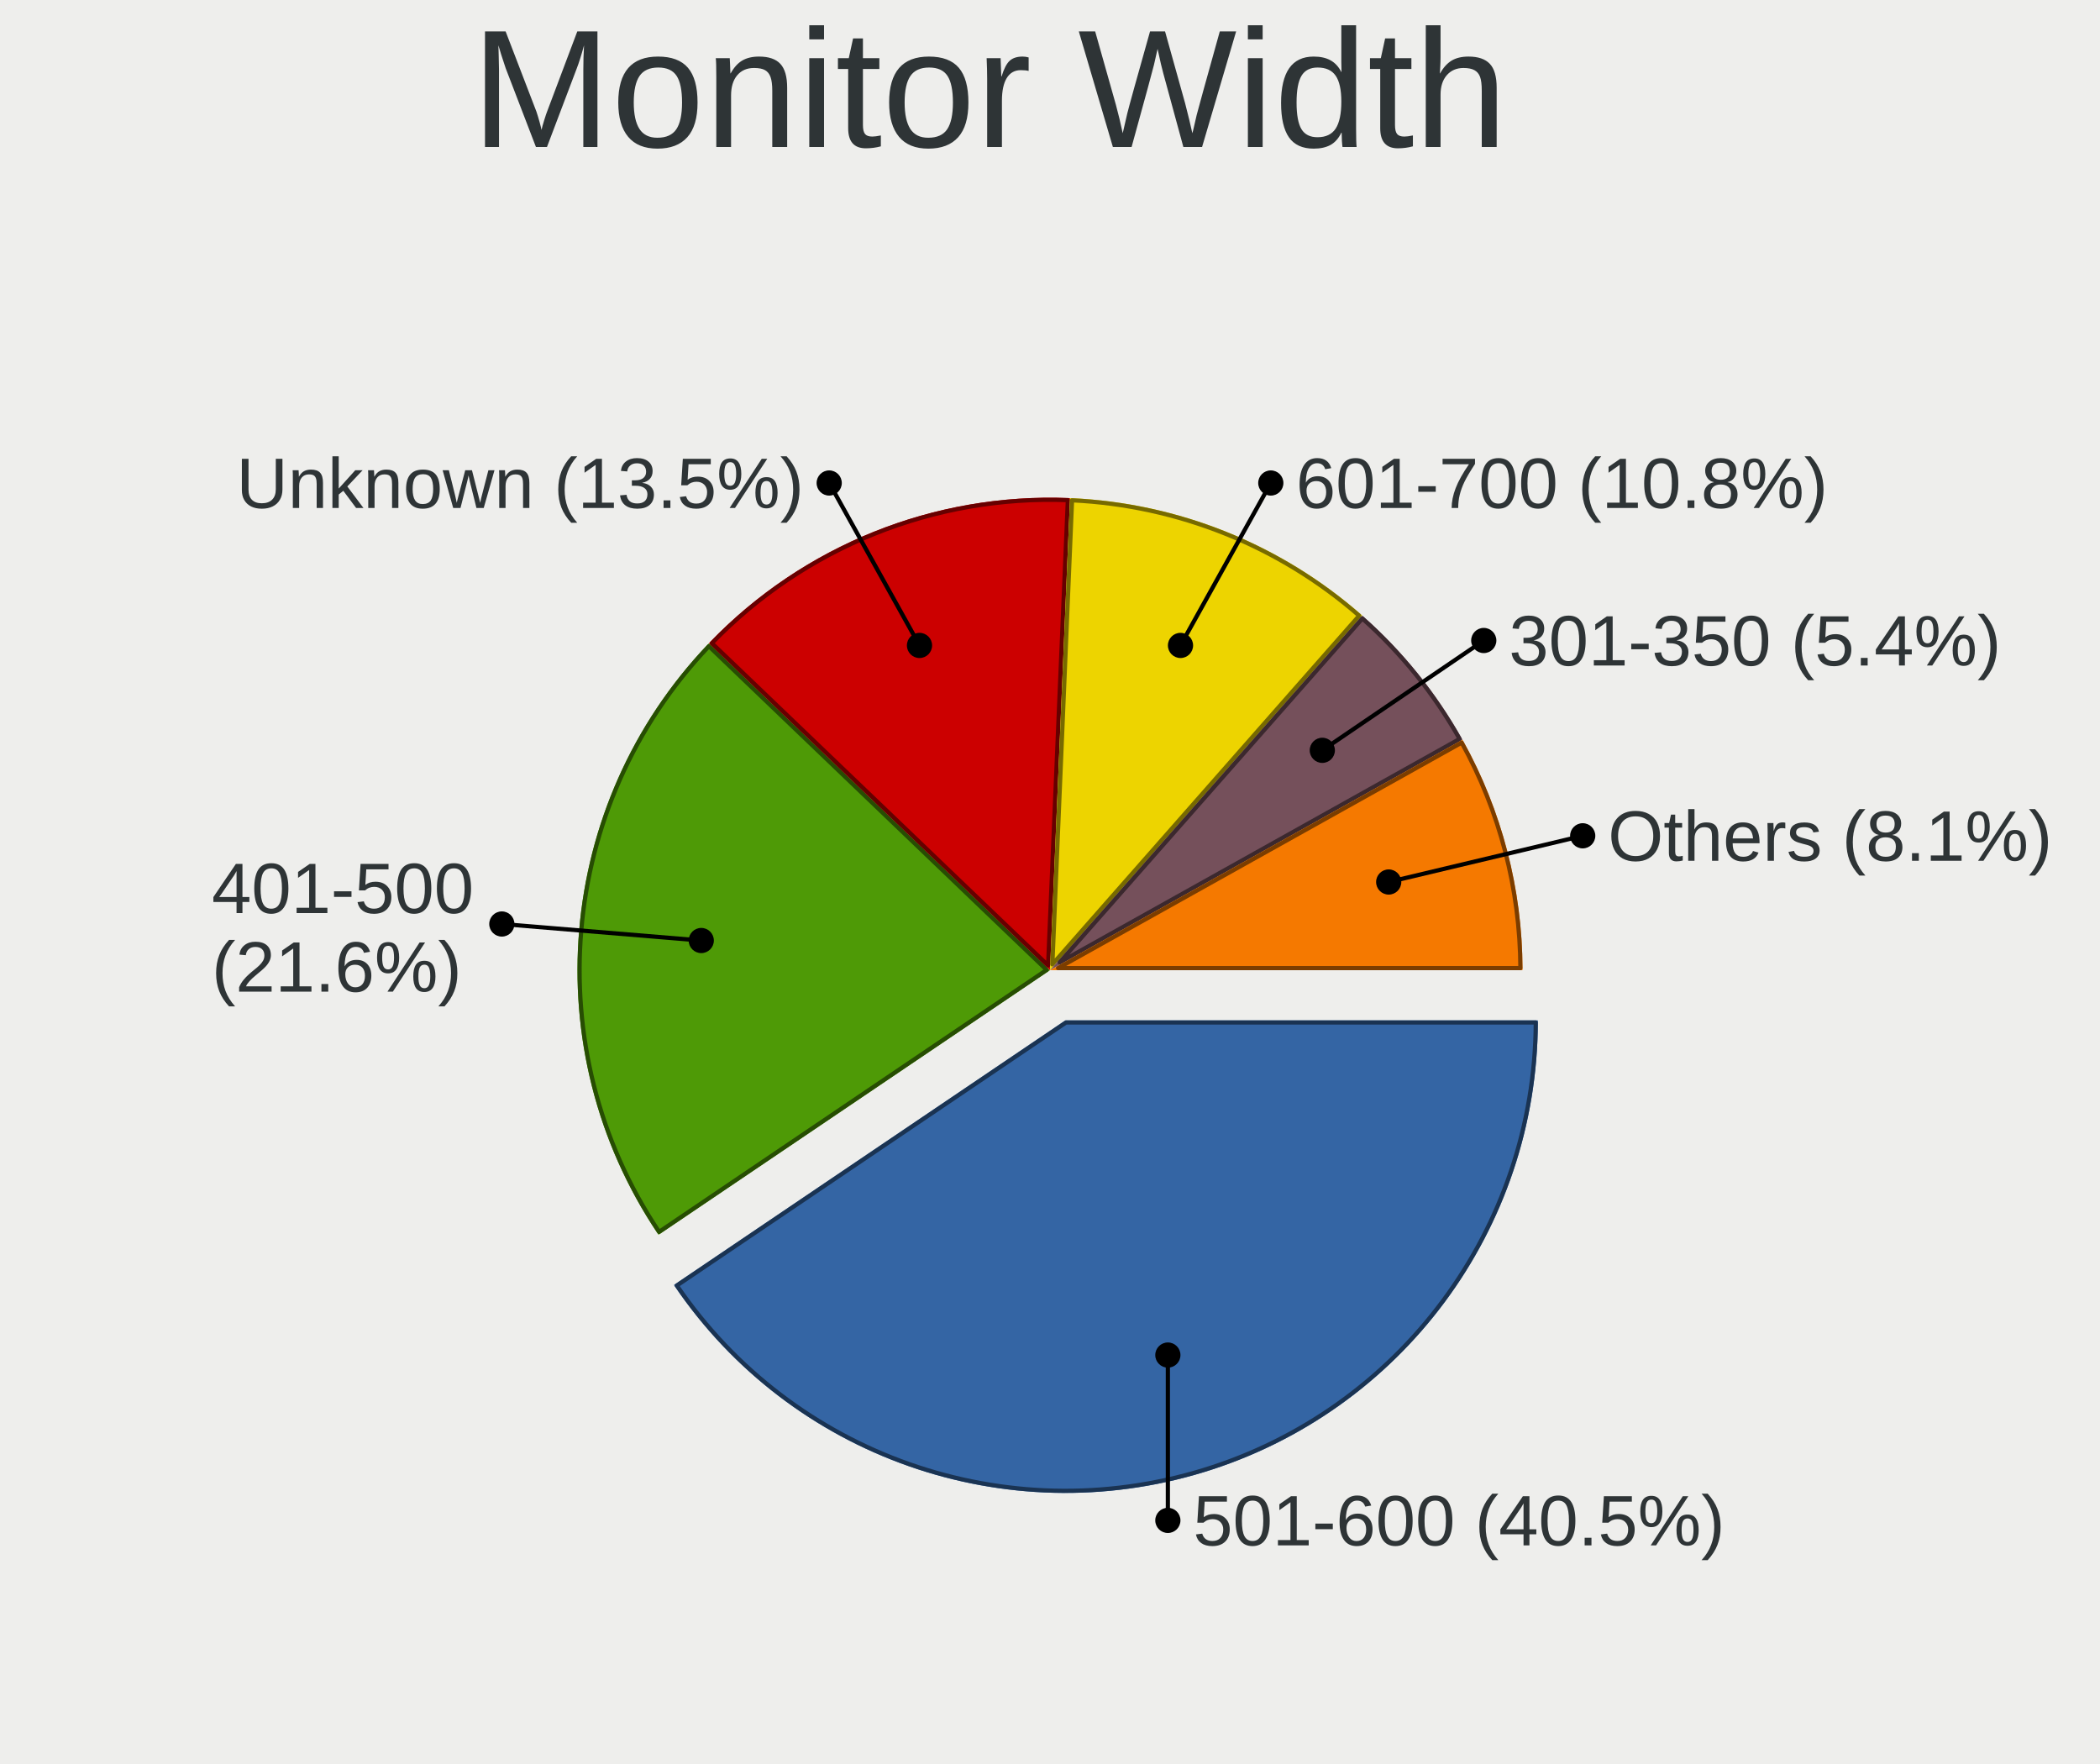
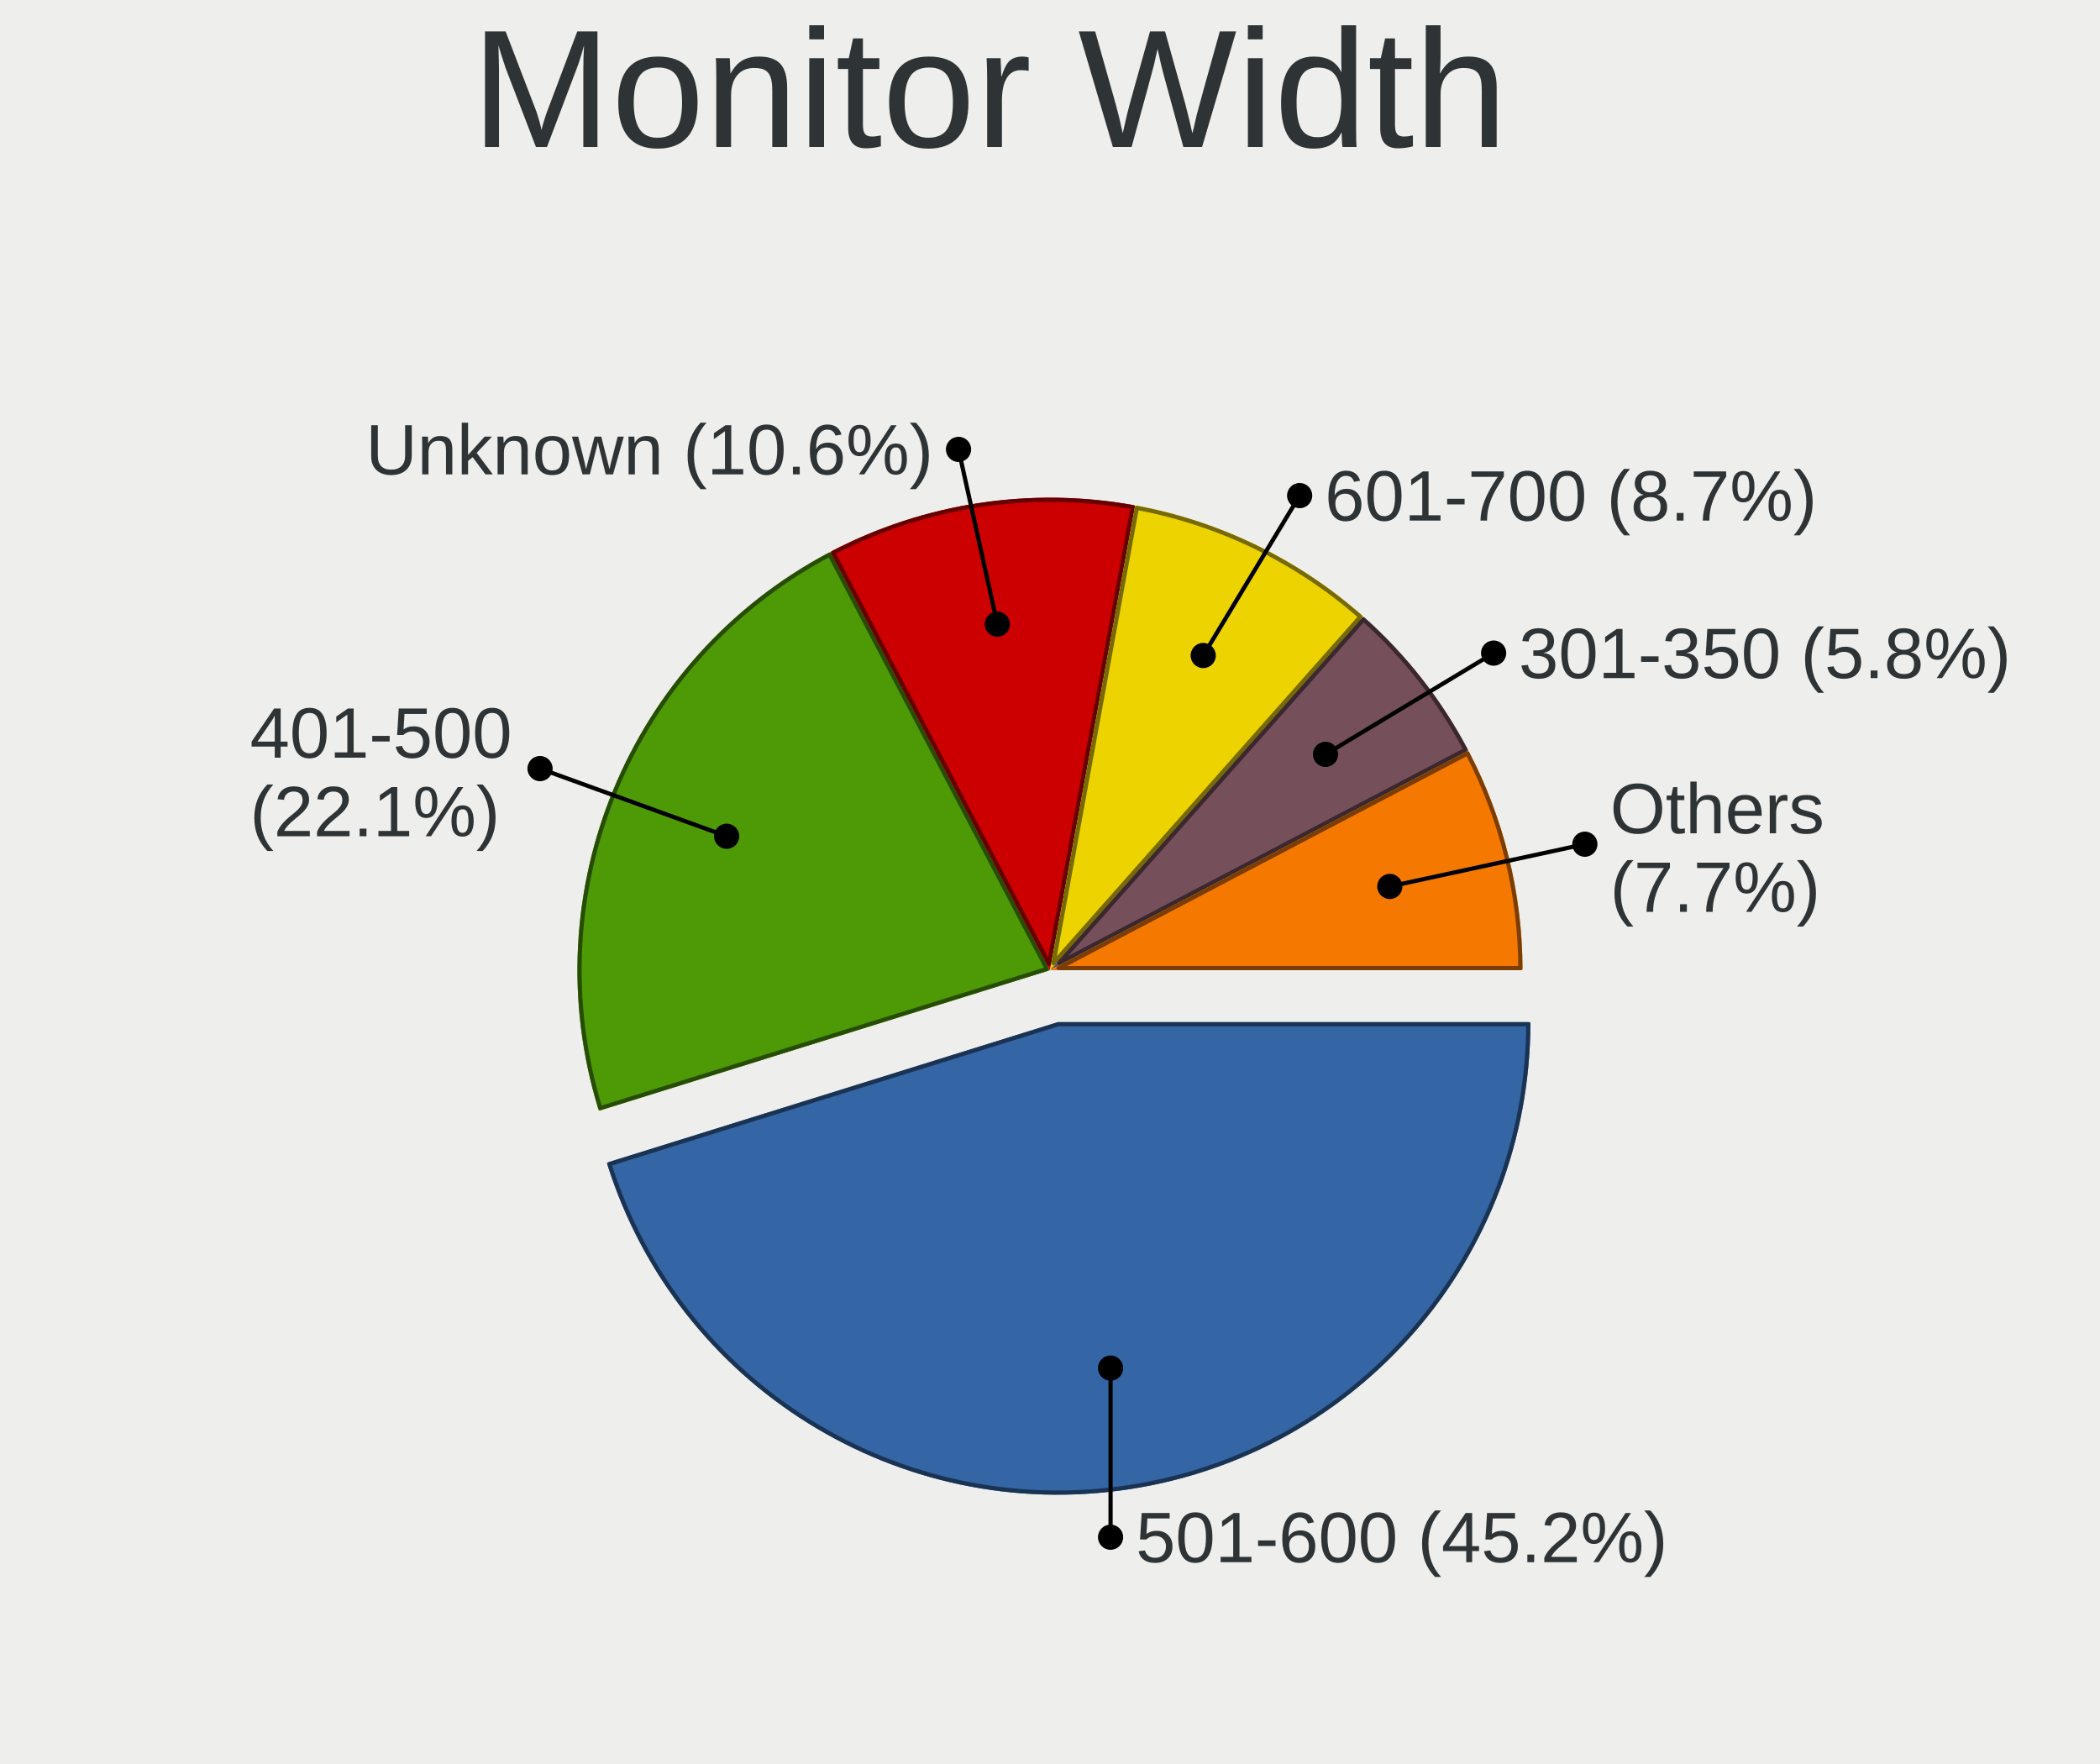
<svg xmlns="http://www.w3.org/2000/svg" width="500" height="420" version="1.0" id="ezcGraph">
  <defs />
  <g id="ezcGraphChart" color-rendering="optimizeQuality" shape-rendering="geometricPrecision" text-rendering="optimizeLegibility">
    <path d=" M 0,420 L 0,0 L 500,0 L 500,420 L 0,420 z " style="fill: #eeeeec; fill-opacity: 1.00; stroke: none;" id="ezcGraphPolygon_1" />
    <path d=" M 0,42 L 0,0 L 500,0 L 500,42 L 0,42 z " style="fill: #000000; fill-opacity: 0.00; stroke: none;" id="ezcGraphPolygon_2" />
-     <path d="M 253.66,242.95 L 366.16,242.95 A 112.50,112.50 0 0,1 160.45,305.95 z" style="fill: #3465a4; fill-opacity: 1.00; stroke: none; cursor: pointer;" id="ezcGraphCircleSector_4" />
-     <path d="M 253.81,243.45 L 365.66,243.45 A 112.00,112.00 0 0,1 161.15,306.08 z" style="fill: none; stroke: #1a3352; stroke-width: 1; stroke-opacity: 1.00; stroke-linecap: round; stroke-linejoin: round;" id="ezcGraphCircleSector_5" />
-     <path d="M 250.00,231.00 L 156.79,294.00 A 112.50,112.50 0 0,1 168.78,153.16 z" style="fill: #4e9a06; fill-opacity: 1.00; stroke: none; cursor: pointer;" id="ezcGraphCircleSector_6" />
-     <path d="M 249.21,230.93 L 156.93,293.30 A 112.00,112.00 0 0,1 168.79,153.86 z" style="fill: none; stroke: #274d03; stroke-width: 1; stroke-opacity: 1.00; stroke-linecap: round; stroke-linejoin: round;" id="ezcGraphCircleSector_7" />
-     <path d="M 250.00,231.00 L 168.78,153.16 A 112.50,112.50 0 0,1 254.77,118.60 z" style="fill: #cc0000; fill-opacity: 1.00; stroke: none; cursor: pointer;" id="ezcGraphCircleSector_8" />
-     <path d="M 249.55,229.87 L 169.49,153.14 A 112.00,112.00 0 0,1 254.25,119.08 z" style="fill: none; stroke: #660000; stroke-width: 1; stroke-opacity: 1.00; stroke-linecap: round; stroke-linejoin: round;" id="ezcGraphCircleSector_9" />
-     <path d="M 250.00,231.00 L 254.77,118.60 A 112.50,112.50 0 0,1 324.33,146.55 z" style="fill: #edd400; fill-opacity: 1.00; stroke: none; cursor: pointer;" id="ezcGraphCircleSector_10" />
-     <path d="M 250.56,229.61 L 255.25,119.12 A 112.00,112.00 0 0,1 323.62,146.59 z" style="fill: none; stroke: #776a00; stroke-width: 1; stroke-opacity: 1.00; stroke-linecap: round; stroke-linejoin: round;" id="ezcGraphCircleSector_11" />
-     <path d="M 250.00,231.00 L 324.33,146.55 A 112.50,112.50 0 0,1 348.21,176.13 z" style="fill: #75505b; fill-opacity: 1.00; stroke: none; cursor: pointer;" id="ezcGraphCircleSector_12" />
-     <path d="M 252.30,229.14 L 324.37,147.26 A 112.00,112.00 0 0,1 347.53,175.94 z" style="fill: none; stroke: #3b282e; stroke-width: 1; stroke-opacity: 1.00; stroke-linecap: round; stroke-linejoin: round;" id="ezcGraphCircleSector_13" />
-     <path d="M 250.00,231.00 L 348.21,176.13 A 112.50,112.50 0 0,1 362.50,231.00 z" style="fill: #f57900; fill-opacity: 1.00; stroke: none;" id="ezcGraphCircleSector_14" />
-     <path d="M 251.92,230.50 L 348.02,176.81 A 112.00,112.00 0 0,1 362.00,230.50 z" style="fill: none; stroke: #7b3d00; stroke-width: 1; stroke-opacity: 1.00; stroke-linecap: round; stroke-linejoin: round;" id="ezcGraphCircleSector_15" />
-     <path d=" M 218.929,153.676 L 197.428,115" style="fill: none; stroke: #000000; stroke-width: 1; stroke-opacity: 1.00; stroke-linecap: round; stroke-linejoin: round;" id="ezcGraphLine_16" />
-     <ellipse cx="218.929" cy="153.676" rx="3" ry="3" style="fill: #000000; fill-opacity: 1.00; stroke: none;" id="ezcGraphCircle_17" />
-     <ellipse cx="197.428" cy="115" rx="3" ry="3" style="fill: #000000; fill-opacity: 1.00; stroke: none;" id="ezcGraphCircle_18" />
-     <path d=" M 166.967,223.933 L 119.485,220" style="fill: none; stroke: #000000; stroke-width: 1; stroke-opacity: 1.00; stroke-linecap: round; stroke-linejoin: round;" id="ezcGraphLine_20" />
-     <ellipse cx="166.967" cy="223.933" rx="3" ry="3" style="fill: #000000; fill-opacity: 1.00; stroke: none;" id="ezcGraphCircle_21" />
-     <ellipse cx="119.485" cy="220" rx="3" ry="3" style="fill: #000000; fill-opacity: 1.00; stroke: none;" id="ezcGraphCircle_22" />
-     <path d=" M 281.071,153.676 L 302.572,115" style="fill: none; stroke: #000000; stroke-width: 1; stroke-opacity: 1.00; stroke-linecap: round; stroke-linejoin: round;" id="ezcGraphLine_24" />
-     <ellipse cx="281.071" cy="153.676" rx="3" ry="3" style="fill: #000000; fill-opacity: 1.00; stroke: none;" id="ezcGraphCircle_25" />
-     <ellipse cx="302.572" cy="115" rx="3" ry="3" style="fill: #000000; fill-opacity: 1.00; stroke: none;" id="ezcGraphCircle_26" />
-     <path d=" M 314.836,178.648 L 353.277,152.5" style="fill: none; stroke: #000000; stroke-width: 1; stroke-opacity: 1.00; stroke-linecap: round; stroke-linejoin: round;" id="ezcGraphLine_28" />
-     <ellipse cx="314.836" cy="178.648" rx="3" ry="3" style="fill: #000000; fill-opacity: 1.00; stroke: none;" id="ezcGraphCircle_29" />
-     <ellipse cx="353.277" cy="152.5" rx="3" ry="3" style="fill: #000000; fill-opacity: 1.00; stroke: none;" id="ezcGraphCircle_30" />
-     <path d=" M 330.644,210.002 L 376.835,199" style="fill: none; stroke: #000000; stroke-width: 1; stroke-opacity: 1.00; stroke-linecap: round; stroke-linejoin: round;" id="ezcGraphLine_32" />
-     <ellipse cx="330.644" cy="210.002" rx="3" ry="3" style="fill: #000000; fill-opacity: 1.00; stroke: none;" id="ezcGraphCircle_33" />
-     <ellipse cx="376.835" cy="199" rx="3" ry="3" style="fill: #000000; fill-opacity: 1.00; stroke: none;" id="ezcGraphCircle_34" />
-     <path d=" M 278.062,322.633 L 278.062,362" style="fill: none; stroke: #000000; stroke-width: 1; stroke-opacity: 1.00; stroke-linecap: round; stroke-linejoin: round;" id="ezcGraphLine_36" />
-     <ellipse cx="278.062" cy="322.633" rx="3" ry="3" style="fill: #000000; fill-opacity: 1.00; stroke: none;" id="ezcGraphCircle_37" />
-     <ellipse cx="278.062" cy="362" rx="3" ry="3" style="fill: #000000; fill-opacity: 1.00; stroke: none;" id="ezcGraphCircle_38" />
+     <path d="M 251.88,243.36 L 364.38,243.36 A 112.50,112.50 0 0,1 144.47,276.83 z" style="fill: #3465a4; fill-opacity: 1.00; stroke: none; cursor: pointer;" id="ezcGraphCircleSector_4" />
+     <path d="M 251.96,243.86 L 363.88,243.86 A 112.00,112.00 0 0,1 145.10,277.16 z" style="fill: none; stroke: #1a3352; stroke-width: 1; stroke-opacity: 1.00; stroke-linecap: round; stroke-linejoin: round;" id="ezcGraphCircleSector_5" />
+     <path d="M 250.00,231.00 L 142.59,264.47 A 112.50,112.50 0 0,1 197.72,131.39 z" style="fill: #4e9a06; fill-opacity: 1.00; stroke: none; cursor: pointer;" id="ezcGraphCircleSector_6" />
+     <path d="M 249.28,230.70 L 142.92,263.84 A 112.00,112.00 0 0,1 197.51,132.06 z" style="fill: none; stroke: #274d03; stroke-width: 1; stroke-opacity: 1.00; stroke-linecap: round; stroke-linejoin: round;" id="ezcGraphCircleSector_7" />
+     <path d="M 250.00,231.00 L 197.72,131.39 A 112.50,112.50 0 0,1 270.28,120.34 z" style="fill: #cc0000; fill-opacity: 1.00; stroke: none; cursor: pointer;" id="ezcGraphCircleSector_8" />
+     <path d="M 249.77,229.48 L 198.39,131.60 A 112.00,112.00 0 0,1 269.70,120.74 z" style="fill: none; stroke: #660000; stroke-width: 1; stroke-opacity: 1.00; stroke-linecap: round; stroke-linejoin: round;" id="ezcGraphCircleSector_9" />
+     <path d="M 250.00,231.00 L 270.28,120.34 A 112.50,112.50 0 0,1 324.60,146.79 z" style="fill: #edd400; fill-opacity: 1.00; stroke: none; cursor: pointer;" id="ezcGraphCircleSector_10" />
+     <path d="M 250.82,229.33 L 270.68,120.92 A 112.00,112.00 0 0,1 323.90,146.84 z" style="fill: none; stroke: #776a00; stroke-width: 1; stroke-opacity: 1.00; stroke-linecap: round; stroke-linejoin: round;" id="ezcGraphCircleSector_11" />
+     <path d="M 250.00,231.00 L 324.60,146.79 A 112.50,112.50 0 0,1 349.61,178.72 z" style="fill: #75505b; fill-opacity: 1.00; stroke: none; cursor: pointer;" id="ezcGraphCircleSector_12" />
+     <path d="M 252.18,229.29 L 324.64,147.50 A 112.00,112.00 0 0,1 348.94,178.51 z" style="fill: none; stroke: #3b282e; stroke-width: 1; stroke-opacity: 1.00; stroke-linecap: round; stroke-linejoin: round;" id="ezcGraphCircleSector_13" />
+     <path d="M 250.00,231.00 L 349.61,178.72 A 112.50,112.50 0 0,1 362.50,231.00 z" style="fill: #f57900; fill-opacity: 1.00; stroke: none;" id="ezcGraphCircleSector_14" />
+     <path d="M 252.03,230.50 L 349.40,179.39 A 112.00,112.00 0 0,1 362.00,230.50 z" style="fill: none; stroke: #7b3d00; stroke-width: 1; stroke-opacity: 1.00; stroke-linecap: round; stroke-linejoin: round;" id="ezcGraphCircleSector_15" />
+     <path d=" M 237.461,148.615 L 228.22,107" style="fill: none; stroke: #000000; stroke-width: 1; stroke-opacity: 1.00; stroke-linecap: round; stroke-linejoin: round;" id="ezcGraphLine_16" />
+     <ellipse cx="237.461" cy="148.615" rx="3" ry="3" style="fill: #000000; fill-opacity: 1.00; stroke: none;" id="ezcGraphCircle_17" />
+     <ellipse cx="228.22" cy="107" rx="3" ry="3" style="fill: #000000; fill-opacity: 1.00; stroke: none;" id="ezcGraphCircle_18" />
+     <path d=" M 173.01,199.11 L 128.583,183" style="fill: none; stroke: #000000; stroke-width: 1; stroke-opacity: 1.00; stroke-linecap: round; stroke-linejoin: round;" id="ezcGraphLine_20" />
+     <ellipse cx="173.01" cy="199.11" rx="3" ry="3" style="fill: #000000; fill-opacity: 1.00; stroke: none;" id="ezcGraphCircle_21" />
+     <ellipse cx="128.583" cy="183" rx="3" ry="3" style="fill: #000000; fill-opacity: 1.00; stroke: none;" id="ezcGraphCircle_22" />
+     <path d=" M 286.481,156.076 L 309.442,118" style="fill: none; stroke: #000000; stroke-width: 1; stroke-opacity: 1.00; stroke-linecap: round; stroke-linejoin: round;" id="ezcGraphLine_24" />
+     <ellipse cx="286.481" cy="156.076" rx="3" ry="3" style="fill: #000000; fill-opacity: 1.00; stroke: none;" id="ezcGraphCircle_25" />
+     <ellipse cx="309.442" cy="118" rx="3" ry="3" style="fill: #000000; fill-opacity: 1.00; stroke: none;" id="ezcGraphCircle_26" />
+     <path d=" M 315.599,179.607 L 355.623,155.5" style="fill: none; stroke: #000000; stroke-width: 1; stroke-opacity: 1.00; stroke-linecap: round; stroke-linejoin: round;" id="ezcGraphLine_28" />
+     <ellipse cx="315.599" cy="179.607" rx="3" ry="3" style="fill: #000000; fill-opacity: 1.00; stroke: none;" id="ezcGraphCircle_29" />
+     <ellipse cx="355.623" cy="155.5" rx="3" ry="3" style="fill: #000000; fill-opacity: 1.00; stroke: none;" id="ezcGraphCircle_30" />
+     <path d=" M 330.912,211.057 L 377.347,201" style="fill: none; stroke: #000000; stroke-width: 1; stroke-opacity: 1.00; stroke-linecap: round; stroke-linejoin: round;" id="ezcGraphLine_32" />
+     <ellipse cx="330.912" cy="211.057" rx="3" ry="3" style="fill: #000000; fill-opacity: 1.00; stroke: none;" id="ezcGraphCircle_33" />
+     <ellipse cx="377.347" cy="201" rx="3" ry="3" style="fill: #000000; fill-opacity: 1.00; stroke: none;" id="ezcGraphCircle_34" />
+     <path d=" M 264.42,325.742 L 264.42,366" style="fill: none; stroke: #000000; stroke-width: 1; stroke-opacity: 1.00; stroke-linecap: round; stroke-linejoin: round;" id="ezcGraphLine_36" />
+     <ellipse cx="264.42" cy="325.742" rx="3" ry="3" style="fill: #000000; fill-opacity: 1.00; stroke: none;" id="ezcGraphCircle_37" />
+     <ellipse cx="264.42" cy="366" rx="3" ry="3" style="fill: #000000; fill-opacity: 1.00; stroke: none;" id="ezcGraphCircle_38" />
    <g id="ezcGraphTextBox_3">
      <path d=" M 111.7,42 L 111.7,0.5 L 388.8,0.5 L 388.8,42 L 111.7,42 z " style="fill: #ffffff; fill-opacity: 0.00; stroke: none;" id="ezcGraphPolygon_40" />
      <text id="ezcGraphTextBox_3_text" x="112.2" text-length="275.6px" y="35" style="font-size: 40px; font-family: 'Arial'; fill: #2e3436; fill-opacity: 1.00; stroke: none;">Monitor Width</text>
    </g>
    <g id="ezcGraphTextBox_19" style=" cursor: pointer;">
-       <path d=" M 55.778,124.5 L 55.778,106 L 192.428,106 L 192.428,124.5 L 55.778,124.5 z " style="fill: #ffffff; fill-opacity: 0.00; stroke: none;" id="ezcGraphPolygon_41" />
-       <text id="ezcGraphTextBox_19_text" x="56.278" text-length="135.15px" y="120.95" style="font-size: 17px; font-family: 'Arial'; fill: #2e3436; fill-opacity: 1.00; stroke: none;">Unknown (13.5%)</text>
+       <path d=" M 86.57,116.5 L 86.57,98 L 223.22,98 L 223.22,116.5 L 86.57,116.5 z " style="fill: #ffffff; fill-opacity: 0.00; stroke: none;" id="ezcGraphPolygon_41" />
+       <text id="ezcGraphTextBox_19_text" x="87.07" text-length="135.15px" y="112.95" style="font-size: 17px; font-family: 'Arial'; fill: #2e3436; fill-opacity: 1.00; stroke: none;">Unknown (10.6%)</text>
    </g>
    <g id="ezcGraphTextBox_23" style=" cursor: pointer;">
-       <path d=" M 49.915,238.05 L 49.915,202.45 L 114.485,202.45 L 114.485,238.05 L 49.915,238.05 z " style="fill: #ffffff; fill-opacity: 0.00; stroke: none;" id="ezcGraphPolygon_42" />
-       <text id="ezcGraphTextBox_23_text" x="50.415" text-length="63.07px" y="217.4" style="font-size: 17px; font-family: 'Arial'; fill: #2e3436; fill-opacity: 1.00; stroke: none;">401-500</text>
-       <text id="ezcGraphTextBox_23_text" x="50.415" text-length="63.07px" y="236.1" style="font-size: 17px; font-family: 'Arial'; fill: #2e3436; fill-opacity: 1.00; stroke: none;">(21.6%)</text>
+       <path d=" M 59.013,201.05 L 59.013,165.45 L 123.583,165.45 L 123.583,201.05 L 59.013,201.05 z " style="fill: #ffffff; fill-opacity: 0.00; stroke: none;" id="ezcGraphPolygon_42" />
+       <text id="ezcGraphTextBox_23_text" x="59.513" text-length="63.07px" y="180.4" style="font-size: 17px; font-family: 'Arial'; fill: #2e3436; fill-opacity: 1.00; stroke: none;">401-500</text>
+       <text id="ezcGraphTextBox_23_text" x="59.513" text-length="63.07px" y="199.1" style="font-size: 17px; font-family: 'Arial'; fill: #2e3436; fill-opacity: 1.00; stroke: none;">(22.1%)</text>
    </g>
    <g id="ezcGraphTextBox_27" style=" cursor: pointer;">
-       <path d=" M 308.072,124.5 L 308.072,106 L 444.723,106 L 444.723,124.5 L 308.072,124.5 z " style="fill: #ffffff; fill-opacity: 0.00; stroke: none;" id="ezcGraphPolygon_43" />
-       <text id="ezcGraphTextBox_27_text" x="308.572" text-length="135.15px" y="120.95" style="font-size: 17px; font-family: 'Arial'; fill: #2e3436; fill-opacity: 1.00; stroke: none;">601-700 (10.8%)</text>
+       <path d=" M 314.942,127.5 L 314.942,109 L 442.582,109 L 442.582,127.5 L 314.942,127.5 z " style="fill: #ffffff; fill-opacity: 0.00; stroke: none;" id="ezcGraphPolygon_43" />
+       <text id="ezcGraphTextBox_27_text" x="315.442" text-length="126.14px" y="123.95" style="font-size: 17px; font-family: 'Arial'; fill: #2e3436; fill-opacity: 1.00; stroke: none;">601-700 (8.7%)</text>
    </g>
    <g id="ezcGraphTextBox_31" style=" cursor: pointer;">
-       <path d=" M 358.777,162 L 358.777,143.5 L 486.417,143.5 L 486.417,162 L 358.777,162 z " style="fill: #ffffff; fill-opacity: 0.00; stroke: none;" id="ezcGraphPolygon_44" />
-       <text id="ezcGraphTextBox_31_text" x="359.277" text-length="126.14px" y="158.45" style="font-size: 17px; font-family: 'Arial'; fill: #2e3436; fill-opacity: 1.00; stroke: none;">301-350 (5.4%)</text>
+       <path d=" M 361.123,165 L 361.123,146.5 L 488.763,146.5 L 488.763,165 L 361.123,165 z " style="fill: #ffffff; fill-opacity: 0.00; stroke: none;" id="ezcGraphPolygon_44" />
+       <text id="ezcGraphTextBox_31_text" x="361.623" text-length="126.14px" y="161.45" style="font-size: 17px; font-family: 'Arial'; fill: #2e3436; fill-opacity: 1.00; stroke: none;">301-350 (5.8%)</text>
    </g>
    <g id="ezcGraphTextBox_35">
-       <path d=" M 382.335,208.5 L 382.335,190 L 500.965,190 L 500.965,208.5 L 382.335,208.5 z " style="fill: #ffffff; fill-opacity: 0.00; stroke: none;" id="ezcGraphPolygon_45" />
-       <text id="ezcGraphTextBox_35_text" x="382.835" text-length="117.13px" y="204.95" style="font-size: 17px; font-family: 'Arial'; fill: #2e3436; fill-opacity: 1.00; stroke: none;">Others (8.1%)</text>
+       <path d=" M 382.847,219.05 L 382.847,183.45 L 438.407,183.45 L 438.407,219.05 L 382.847,219.05 z " style="fill: #ffffff; fill-opacity: 0.00; stroke: none;" id="ezcGraphPolygon_45" />
+       <text id="ezcGraphTextBox_35_text" x="383.347" text-length="54.06px" y="198.4" style="font-size: 17px; font-family: 'Arial'; fill: #2e3436; fill-opacity: 1.00; stroke: none;">Others</text>
+       <text id="ezcGraphTextBox_35_text" x="383.347" text-length="54.06px" y="217.1" style="font-size: 17px; font-family: 'Arial'; fill: #2e3436; fill-opacity: 1.00; stroke: none;">(7.7%)</text>
    </g>
    <g id="ezcGraphTextBox_39" style=" cursor: pointer;">
-       <path d=" M 283.562,371.5 L 283.562,353 L 420.212,353 L 420.212,371.5 L 283.562,371.5 z " style="fill: #ffffff; fill-opacity: 0.00; stroke: none;" id="ezcGraphPolygon_46" />
-       <text id="ezcGraphTextBox_39_text" x="284.062" text-length="135.15px" y="367.95" style="font-size: 17px; font-family: 'Arial'; fill: #2e3436; fill-opacity: 1.00; stroke: none;">501-600 (40.5%)</text>
+       <path d=" M 269.92,375.5 L 269.92,357 L 406.57,357 L 406.57,375.5 L 269.92,375.5 z " style="fill: #ffffff; fill-opacity: 0.00; stroke: none;" id="ezcGraphPolygon_46" />
+       <text id="ezcGraphTextBox_39_text" x="270.42" text-length="135.15px" y="371.95" style="font-size: 17px; font-family: 'Arial'; fill: #2e3436; fill-opacity: 1.00; stroke: none;">501-600 (45.2%)</text>
    </g>
  </g>
</svg>
